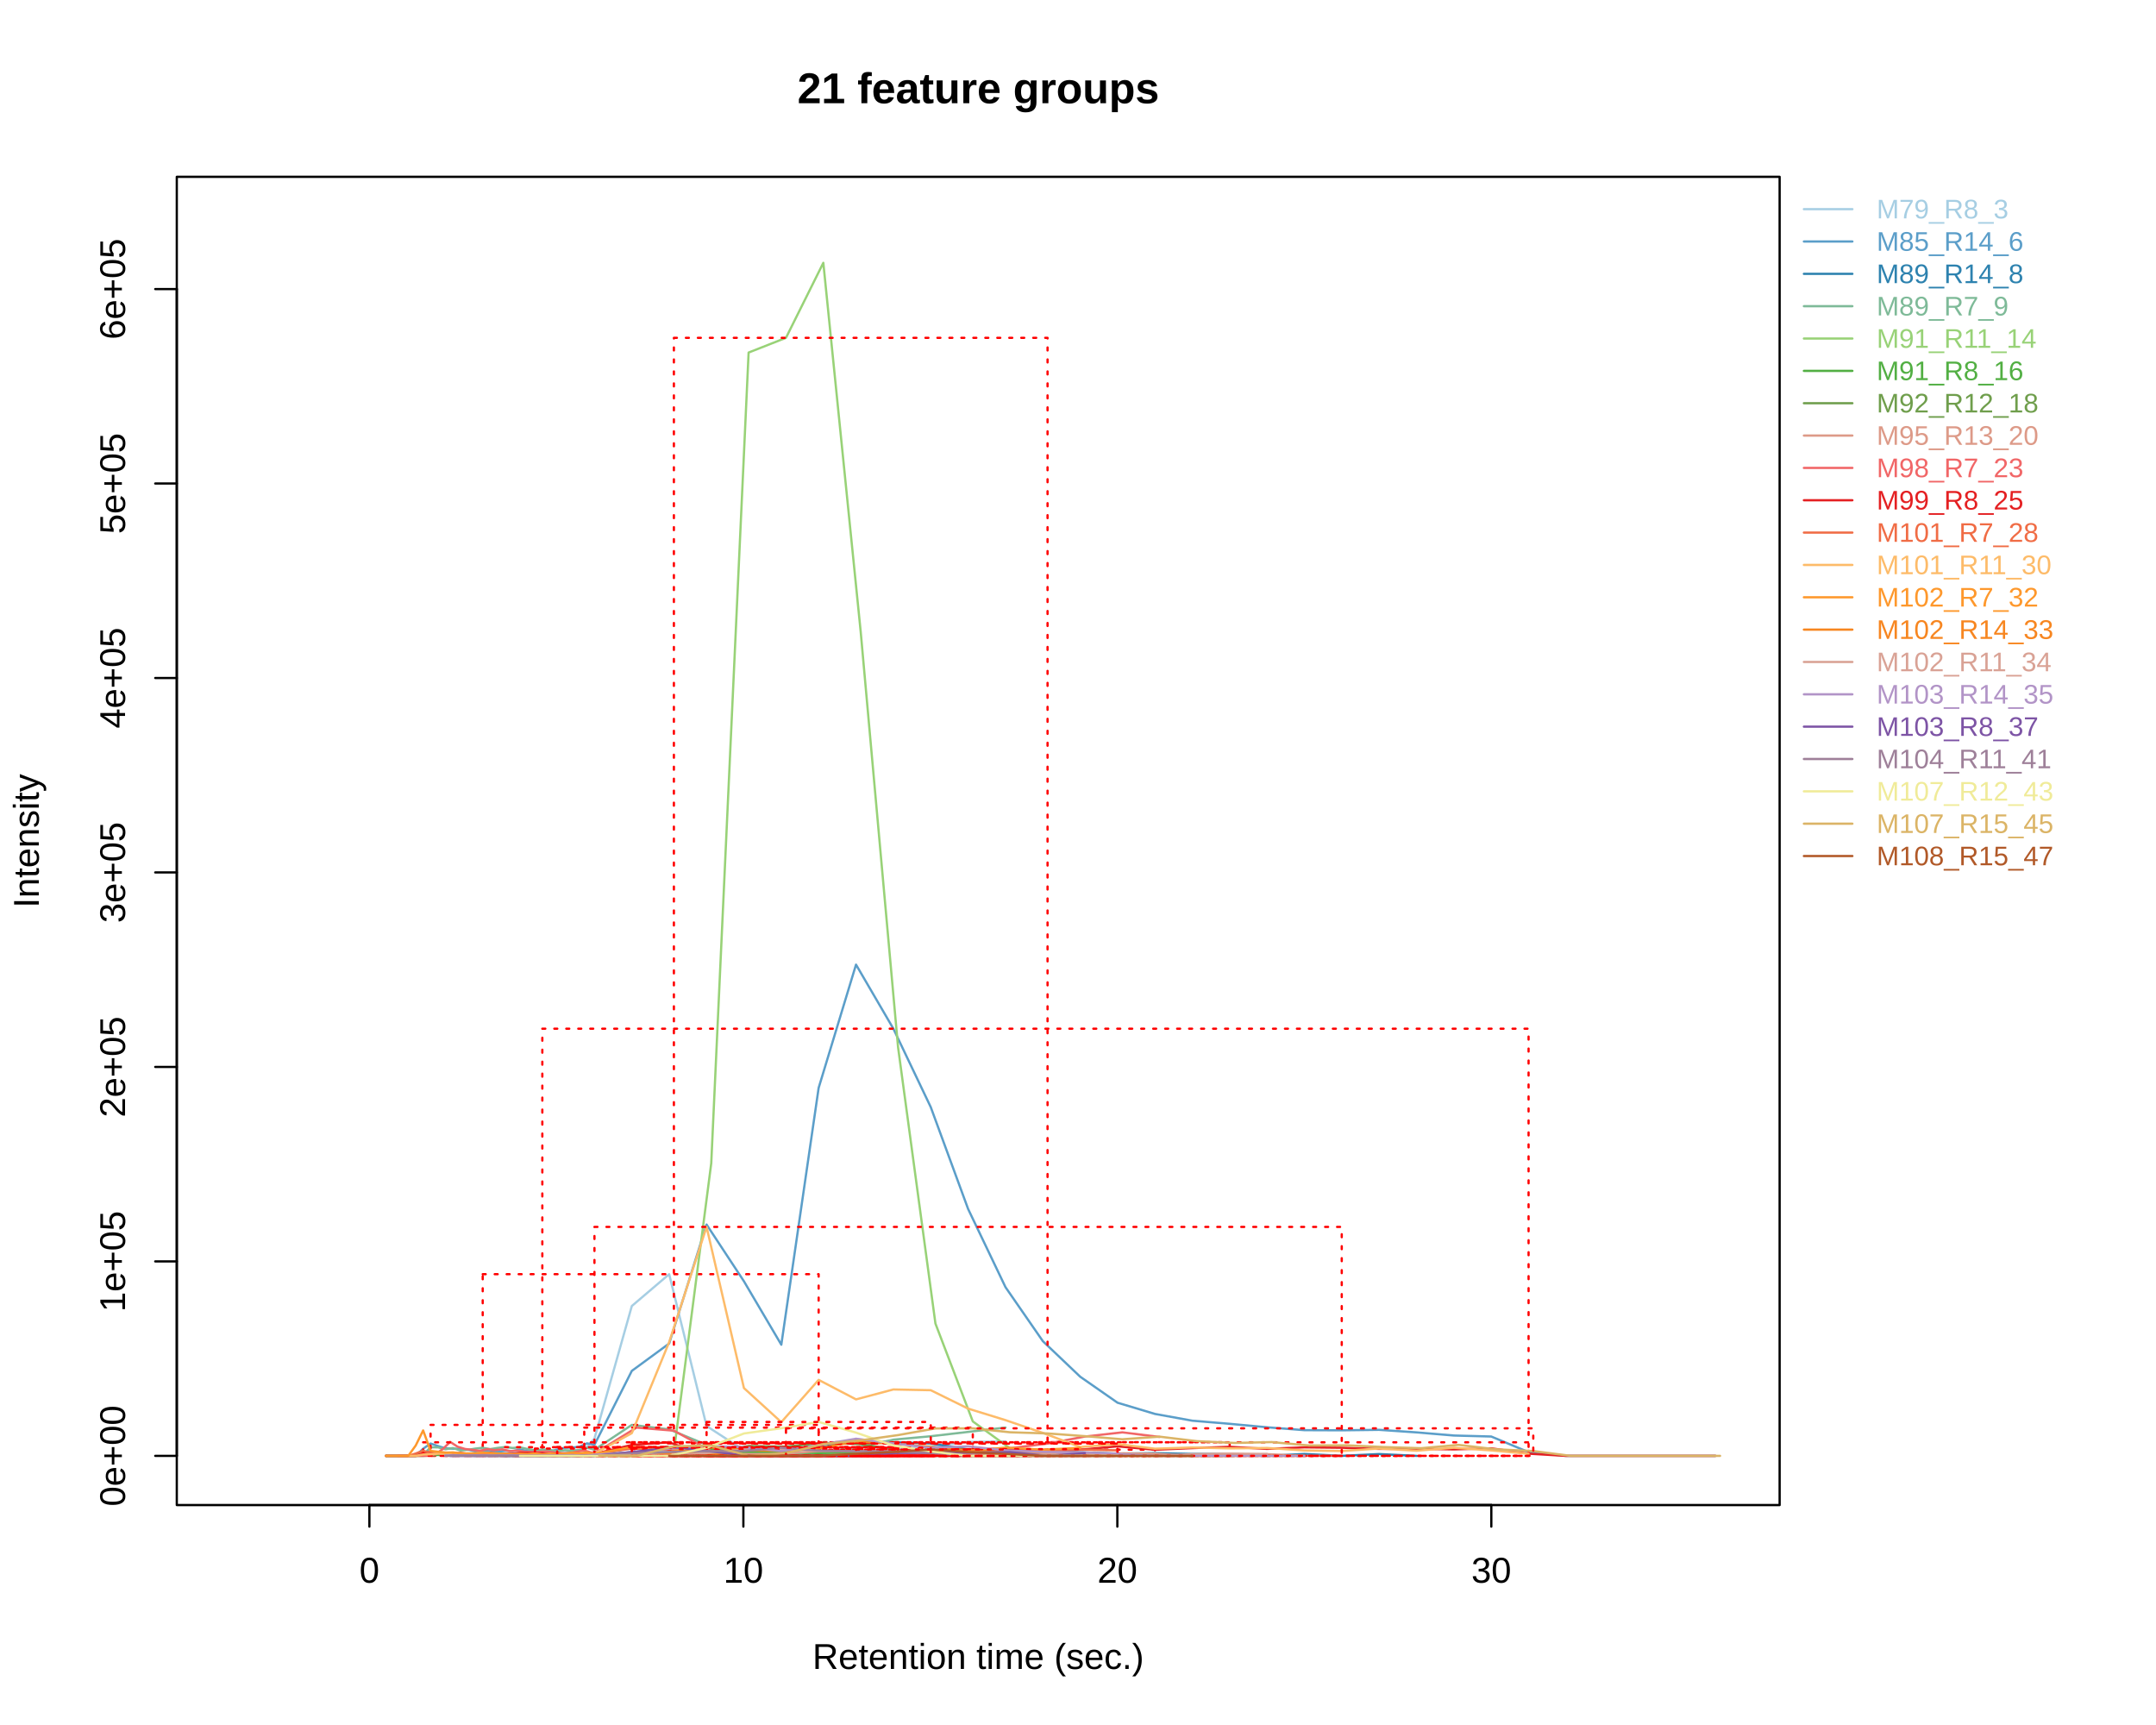
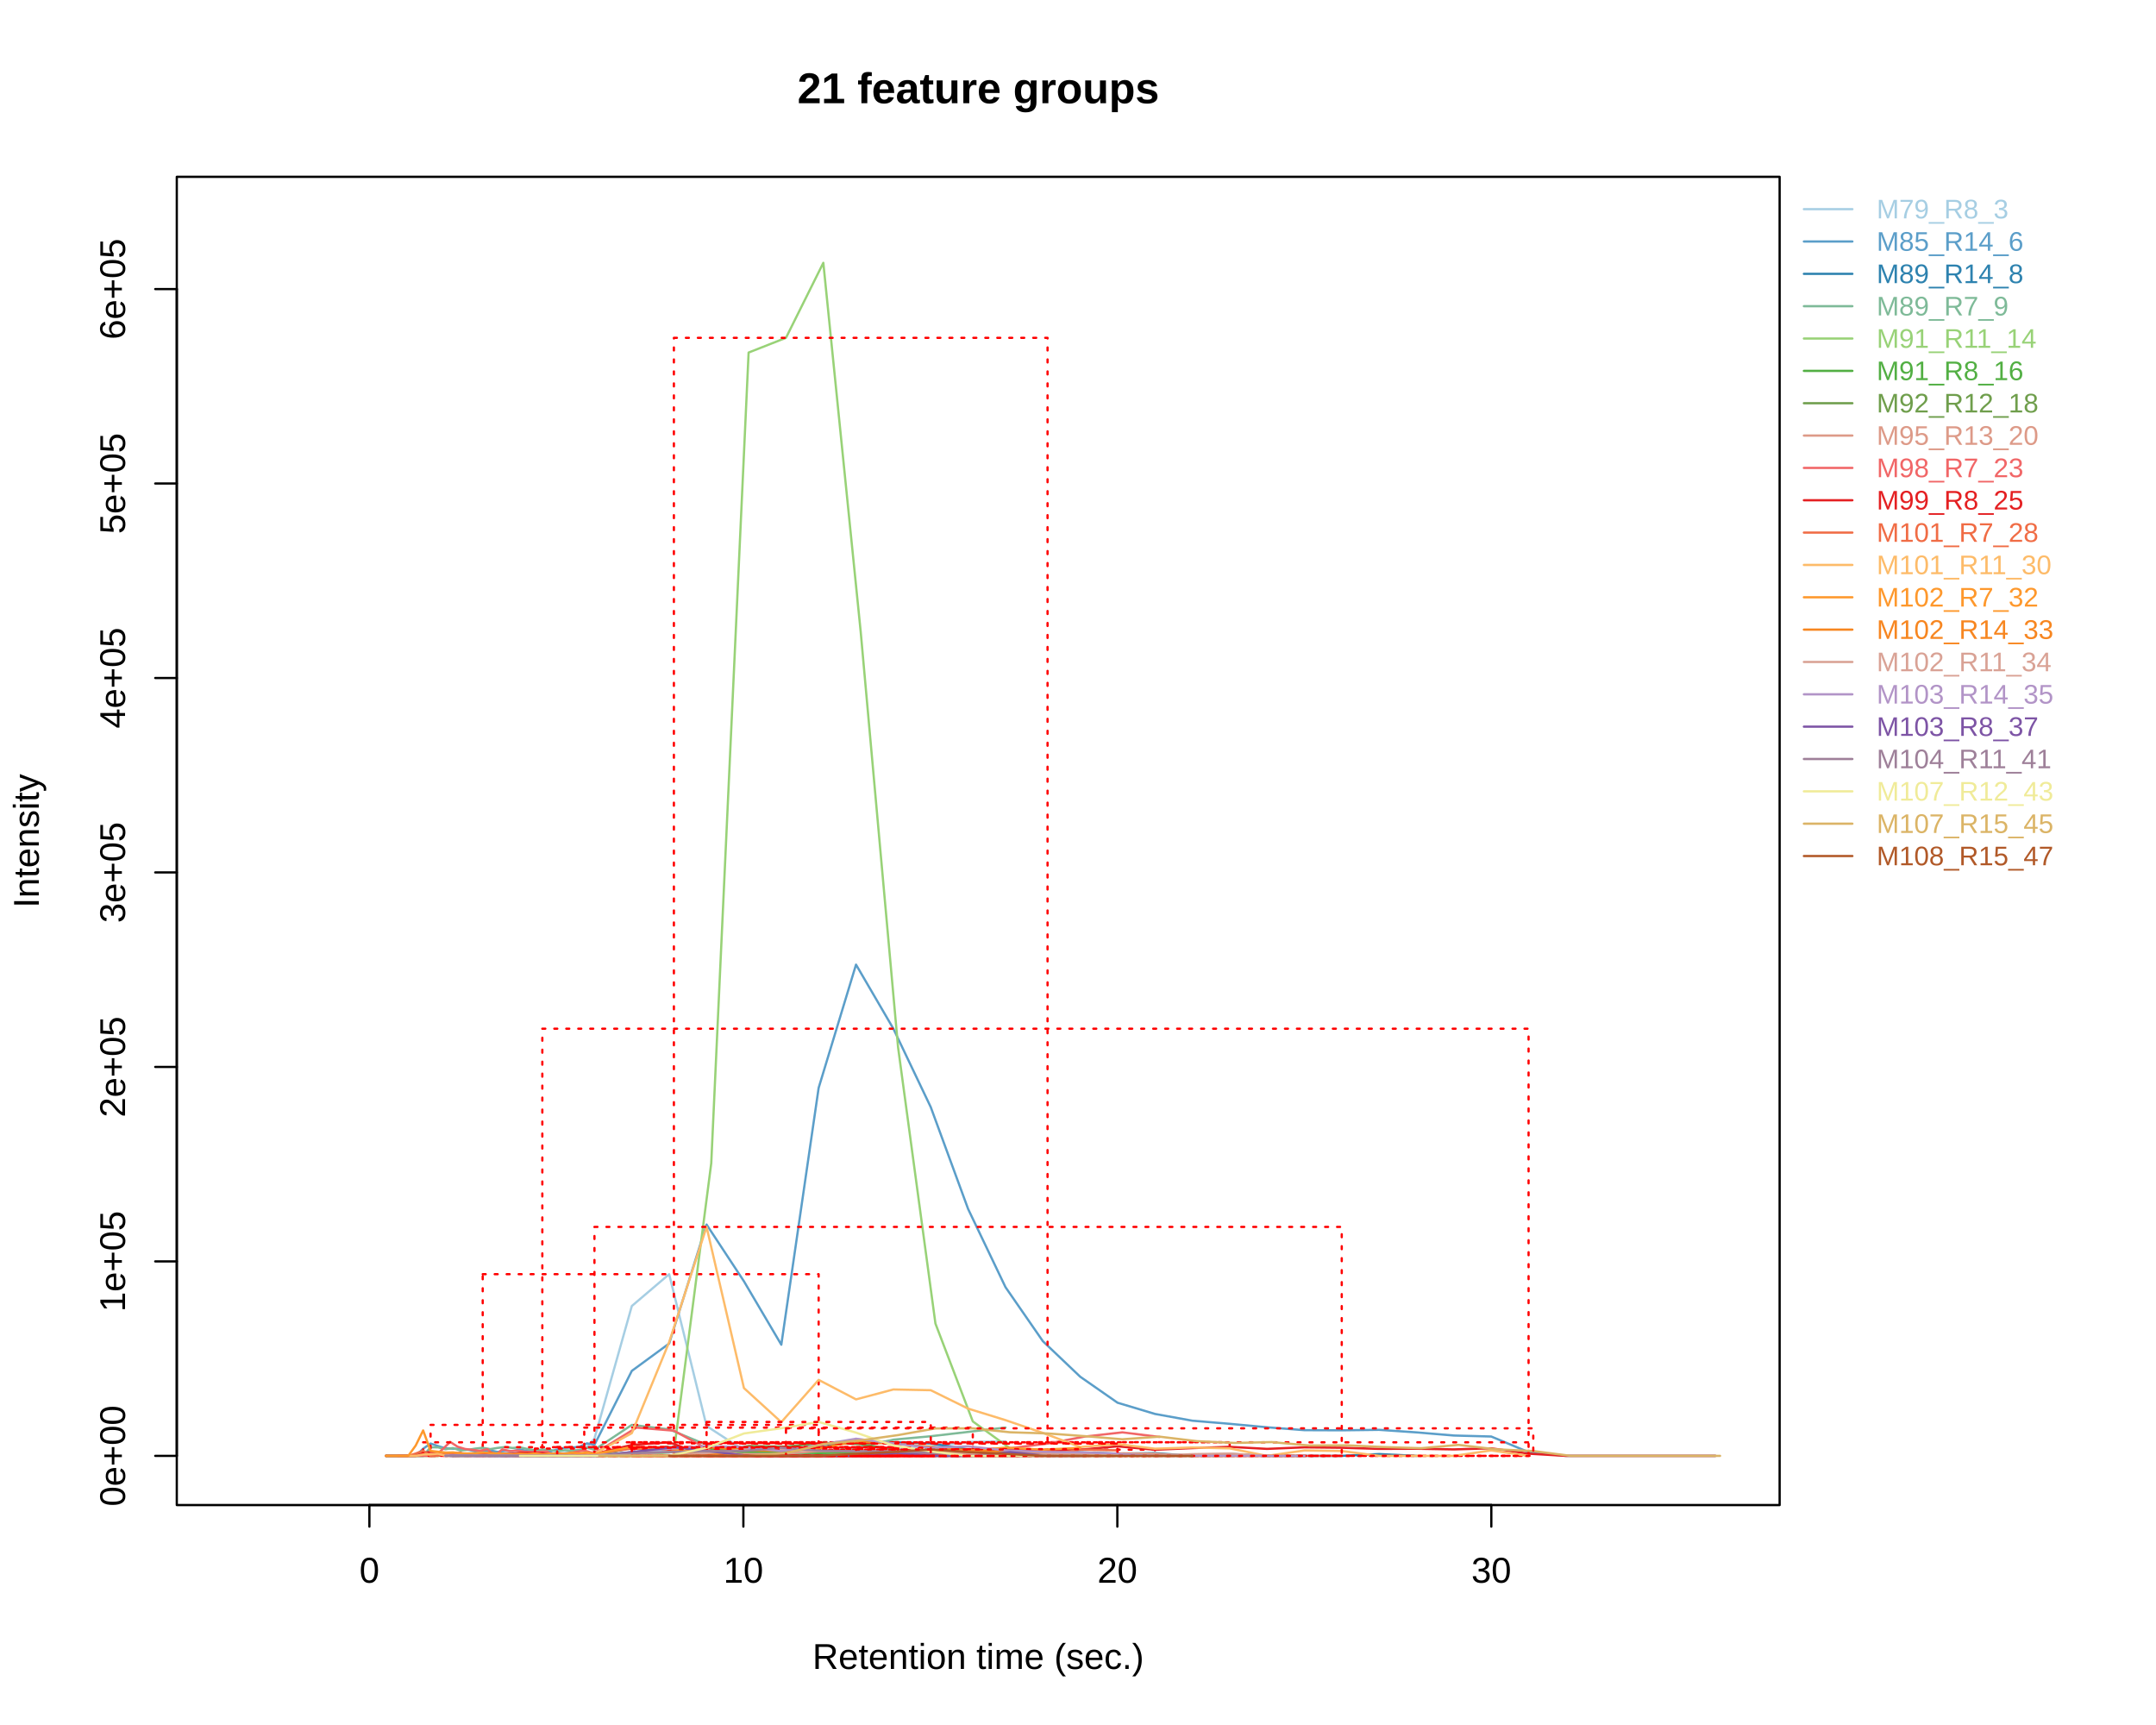
<svg xmlns="http://www.w3.org/2000/svg" viewBox="0 0 720.00 576.00">
  <defs>
    <style type="text/css">
    line, polyline, polygon, path, rect, circle {
      fill: none;
      stroke: #000000;
      stroke-linecap: round;
      stroke-linejoin: round;
      stroke-miterlimit: 10.00;
    }
  </style>
  </defs>
  <rect width="100%" height="100%" style="stroke: none; fill: #FFFFFF;" />
  <line x1="123.36" y1="502.56" x2="498.03" y2="502.56" style="stroke-width: 0.75;" />
  <line x1="123.36" y1="502.56" x2="123.36" y2="509.76" style="stroke-width: 0.75;" />
  <line x1="248.25" y1="502.56" x2="248.25" y2="509.76" style="stroke-width: 0.75;" />
  <line x1="373.14" y1="502.56" x2="373.14" y2="509.76" style="stroke-width: 0.75;" />
  <line x1="498.03" y1="502.56" x2="498.03" y2="509.76" style="stroke-width: 0.75;" />
  <text x="120.03" y="528.48" style="font-size: 12.00px; font-family: Liberation Sans;" textLength="6.67px" lengthAdjust="spacingAndGlyphs">0</text>
  <text x="241.58" y="528.48" style="font-size: 12.00px; font-family: Liberation Sans;" textLength="13.34px" lengthAdjust="spacingAndGlyphs">10</text>
  <text x="366.47" y="528.48" style="font-size: 12.00px; font-family: Liberation Sans;" textLength="13.34px" lengthAdjust="spacingAndGlyphs">20</text>
  <text x="491.36" y="528.48" style="font-size: 12.00px; font-family: Liberation Sans;" textLength="13.34px" lengthAdjust="spacingAndGlyphs">30</text>
  <line x1="59.04" y1="486.13" x2="59.04" y2="96.52" style="stroke-width: 0.75;" />
  <line x1="59.04" y1="486.13" x2="51.84" y2="486.13" style="stroke-width: 0.75;" />
  <line x1="59.04" y1="421.20" x2="51.84" y2="421.20" style="stroke-width: 0.75;" />
  <line x1="59.04" y1="356.26" x2="51.84" y2="356.26" style="stroke-width: 0.75;" />
  <line x1="59.04" y1="291.32" x2="51.84" y2="291.32" style="stroke-width: 0.75;" />
  <line x1="59.04" y1="226.39" x2="51.84" y2="226.39" style="stroke-width: 0.75;" />
  <line x1="59.04" y1="161.45" x2="51.84" y2="161.45" style="stroke-width: 0.75;" />
  <line x1="59.04" y1="96.52" x2="51.84" y2="96.52" style="stroke-width: 0.75;" />
  <text transform="translate(41.76,502.98) rotate(-90)" style="font-size: 12.00px; font-family: Liberation Sans;" textLength="33.70px" lengthAdjust="spacingAndGlyphs">0e+00</text>
  <text transform="translate(41.76,438.05) rotate(-90)" style="font-size: 12.00px; font-family: Liberation Sans;" textLength="33.70px" lengthAdjust="spacingAndGlyphs">1e+05</text>
  <text transform="translate(41.76,373.11) rotate(-90)" style="font-size: 12.00px; font-family: Liberation Sans;" textLength="33.70px" lengthAdjust="spacingAndGlyphs">2e+05</text>
  <text transform="translate(41.76,308.18) rotate(-90)" style="font-size: 12.00px; font-family: Liberation Sans;" textLength="33.70px" lengthAdjust="spacingAndGlyphs">3e+05</text>
  <text transform="translate(41.76,243.24) rotate(-90)" style="font-size: 12.00px; font-family: Liberation Sans;" textLength="33.70px" lengthAdjust="spacingAndGlyphs">4e+05</text>
  <text transform="translate(41.76,178.30) rotate(-90)" style="font-size: 12.00px; font-family: Liberation Sans;" textLength="33.70px" lengthAdjust="spacingAndGlyphs">5e+05</text>
  <text transform="translate(41.76,113.37) rotate(-90)" style="font-size: 12.00px; font-family: Liberation Sans;" textLength="33.70px" lengthAdjust="spacingAndGlyphs">6e+05</text>
  <polyline points="59.04,502.56 594.31,502.56 594.31,59.04 59.04,59.04 59.04,502.56 " style="stroke-width: 0.75;" />
  <defs>
    <clipPath id="cpMC4wMHw2MjQuNTV8NTc2LjAwfDAuMDA=">
      <rect x="0.00" y="0.00" width="624.55" height="576.00" />
    </clipPath>
  </defs>
  <g clip-path="url(#cpMC4wMHw2MjQuNTV8NTc2LjAwfDAuMDA=)">
    <text x="266.29" y="34.47" style="font-size: 14.40px; font-weight: bold; font-family: Liberation Sans;" textLength="120.77px" lengthAdjust="spacingAndGlyphs">21 feature groups</text>
  </g>
  <g clip-path="url(#cpMC4wMHw2MjQuNTV8NTc2LjAwfDAuMDA=)">
    <text x="271.33" y="557.28" style="font-size: 12.00px; font-family: Liberation Sans;" textLength="110.69px" lengthAdjust="spacingAndGlyphs">Retention time (sec.)</text>
  </g>
  <g clip-path="url(#cpMC4wMHw2MjQuNTV8NTc2LjAwfDAuMDA=)">
    <text transform="translate(12.96,303.14) rotate(-90)" style="font-size: 12.00px; font-family: Liberation Sans;" textLength="44.67px" lengthAdjust="spacingAndGlyphs">Intensity</text>
  </g>
  <defs>
    <clipPath id="cpNTkuMDR8NTk0LjMxfDUwMi41Nnw1OS4wNA==">
      <rect x="59.04" y="59.04" width="535.27" height="443.52" />
    </clipPath>
  </defs>
-   <polyline points="128.87,486.13 138.82,486.13 141.31,485.89 143.79,485.82 146.28,485.81 148.76,485.77 151.26,485.97 153.75,485.63 156.23,485.90 158.72,485.50 161.20,484.72 163.70,485.00 166.19,485.06 168.67,485.16 171.16,485.31 173.64,484.99 176.14,485.14 178.63,485.31 181.11,485.12 183.60,485.50 186.08,485.54 188.57,485.19 191.05,484.47 193.55,484.15 196.04,483.09 198.52,480.35 211.00,436.09 223.47,425.47 235.96,476.17 248.44,484.28 260.92,486.13 273.39,485.42 285.87,484.20 298.34,483.91 310.83,482.96 323.31,481.49 335.79,481.31 " style="stroke-width: 0.75; stroke: #A6CEE3;" clip-path="url(#cpNTkuMDR8NTk0LjMxfDUwMi41Nnw1OS4wNA==)" />
+   <polyline points="128.87,486.13 141.31,486.13 143.79,485.82 146.28,485.81 148.76,485.77 151.26,486.13 153.75,485.63 156.23,485.90 158.72,485.50 161.20,484.72 163.70,485.00 166.19,485.06 168.67,485.16 171.16,485.31 173.64,484.99 176.14,485.14 178.63,485.31 181.11,485.12 183.60,485.50 186.08,485.54 188.57,485.19 191.05,484.47 193.55,484.15 196.04,483.09 198.52,480.35 211.00,436.09 223.47,425.47 235.96,476.17 248.44,484.28 260.92,486.13 273.39,485.42 285.87,484.20 298.34,483.91 310.83,482.96 323.31,481.49 335.79,481.31 " style="stroke-width: 0.75; stroke: #A6CEE3;" clip-path="url(#cpNTkuMDR8NTk0LjMxfDUwMi41Nnw1OS4wNA==)" />
  <rect x="161.20" y="425.47" width="112.19" height="60.66" style="stroke-width: 0.75; stroke: #FF0000; stroke-dasharray: 1.00,3.00;" clip-path="url(#cpNTkuMDR8NTk0LjMxfDUwMi41Nnw1OS4wNA==)" />
  <polyline points="128.87,486.13 138.82,486.13 141.31,483.75 143.79,482.01 146.28,482.86 148.76,483.60 151.26,483.75 153.75,483.77 156.23,484.06 158.72,484.65 161.20,484.32 163.70,484.29 166.19,484.83 168.67,484.36 171.16,484.55 173.64,483.99 176.14,484.51 178.63,484.59 181.11,484.69 183.60,484.74 186.08,483.99 188.57,483.41 191.05,483.36 193.55,483.08 196.04,481.95 198.52,482.44 211.00,457.75 223.47,448.62 235.96,408.89 248.44,427.84 260.92,449.02 273.39,363.26 285.87,322.10 298.34,343.49 310.83,369.69 323.31,403.71 335.79,429.81 348.26,447.83 360.74,459.71 373.21,468.39 385.69,472.13 398.17,474.39 410.64,475.43 423.12,476.59 435.61,477.55 448.09,477.60 460.56,477.44 473.04,478.29 485.51,479.34 497.99,479.67 510.47,484.88 522.94,486.13 572.85,486.13 " style="stroke-width: 0.75; stroke: #5B9EC9;" clip-path="url(#cpNTkuMDR8NTk0LjMxfDUwMi41Nnw1OS4wNA==)" />
  <rect x="181.11" y="343.49" width="329.36" height="142.65" style="stroke-width: 0.75; stroke: #FF0000; stroke-dasharray: 1.00,3.00;" clip-path="url(#cpNTkuMDR8NTk0LjMxfDUwMi41Nnw1OS4wNA==)" />
-   <polyline points="148.76,485.57 151.26,485.98 153.75,485.83 156.23,485.88 158.72,486.13 161.20,485.98 163.70,485.86 166.19,485.91 168.67,486.13 173.64,486.13 176.14,485.84 178.63,486.13 181.11,486.13 183.60,485.93 186.08,485.99 188.57,485.77 191.05,485.93 193.55,485.95 196.04,485.95 198.52,485.99 211.00,484.92 223.47,484.96 235.96,483.76 248.44,484.04 260.92,484.94 273.39,483.36 285.87,481.02 298.34,481.56 310.83,481.99 323.31,483.96 335.79,483.94 348.26,484.17 360.74,484.94 373.21,485.38 385.69,485.21 398.17,485.49 410.64,485.47 423.12,486.13 435.61,485.50 448.09,486.13 460.56,485.53 473.04,486.13 " style="stroke-width: 0.75; stroke: #2D82AF;" clip-path="url(#cpNTkuMDR8NTk0LjMxfDUwMi41Nnw1OS4wNA==)" />
+   <polyline points="148.76,485.57 151.26,486.13 153.75,485.83 156.23,485.88 158.72,486.13 161.20,485.98 163.70,485.86 166.19,486.13 173.64,486.13 176.14,485.84 178.63,486.13 193.55,486.13 196.04,485.95 198.52,486.13 211.00,484.92 223.47,484.96 235.96,483.76 248.44,484.04 260.92,484.94 273.39,483.36 285.87,481.02 298.34,481.56 310.83,481.99 323.31,483.96 335.79,483.94 348.26,484.17 360.74,484.94 373.21,485.38 385.69,485.21 398.17,486.13 410.64,485.47 423.12,486.13 448.09,486.13 460.56,485.53 473.04,486.13 " style="stroke-width: 0.75; stroke: #2D82AF;" clip-path="url(#cpNTkuMDR8NTk0LjMxfDUwMi41Nnw1OS4wNA==)" />
  <rect x="211.00" y="481.56" width="199.65" height="4.58" style="stroke-width: 0.75; stroke: #FF0000; stroke-dasharray: 1.00,3.00;" clip-path="url(#cpNTkuMDR8NTk0LjMxfDUwMi41Nnw1OS4wNA==)" />
-   <polyline points="128.87,486.13 138.82,486.13 141.31,485.81 143.79,483.27 146.28,483.29 148.76,483.92 151.26,483.52 153.75,484.33 156.23,484.12 158.72,483.71 161.20,483.42 163.70,483.88 166.19,483.48 168.67,483.19 171.16,483.50 173.64,483.30 176.14,483.83 178.63,484.26 181.11,484.01 183.60,484.10 186.08,484.65 188.57,484.25 191.05,484.37 193.55,484.20 196.04,483.43 198.52,484.09 211.00,475.79 223.47,477.29 235.96,482.44 248.44,485.40 260.92,486.13 273.39,484.81 285.87,483.47 298.34,480.72 310.83,479.58 323.31,478.13 335.79,476.68 " style="stroke-width: 0.75; stroke: #7EBA98;" clip-path="url(#cpNTkuMDR8NTk0LjMxfDUwMi41Nnw1OS4wNA==)" />
+   <polyline points="128.87,486.13 141.31,486.13 143.79,483.27 146.28,483.29 148.76,483.92 151.26,483.52 153.75,484.33 156.23,484.12 158.72,483.71 161.20,483.42 163.70,483.88 166.19,483.48 168.67,483.19 171.16,483.50 173.64,483.30 176.14,483.83 178.63,484.26 181.11,484.01 183.60,484.10 186.08,484.65 188.57,484.25 191.05,484.37 193.55,484.20 196.04,483.43 198.52,484.09 211.00,475.79 223.47,477.29 235.96,482.44 248.44,485.40 260.92,486.13 273.39,484.81 285.87,483.47 298.34,480.72 310.83,479.58 323.31,478.13 335.79,476.68 " style="stroke-width: 0.75; stroke: #7EBA98;" clip-path="url(#cpNTkuMDR8NTk0LjMxfDUwMi41Nnw1OS4wNA==)" />
  <rect x="143.79" y="475.79" width="129.60" height="10.35" style="stroke-width: 0.75; stroke: #FF0000; stroke-dasharray: 1.00,3.00;" clip-path="url(#cpNTkuMDR8NTk0LjMxfDUwMi41Nnw1OS4wNA==)" />
  <polyline points="162.78,486.13 212.57,486.13 225.05,484.75 237.52,388.44 250.00,117.72 262.48,112.80 274.95,87.76 287.43,210.93 299.91,349.69 312.39,441.95 324.87,474.63 337.35,483.68 349.82,484.90 362.30,486.13 412.22,486.13 " style="stroke-width: 0.75; stroke: #98D277;" clip-path="url(#cpNTkuMDR8NTk0LjMxfDUwMi41Nnw1OS4wNA==)" />
  <rect x="225.05" y="112.80" width="124.78" height="373.33" style="stroke-width: 0.75; stroke: #FF0000; stroke-dasharray: 1.00,3.00;" clip-path="url(#cpNTkuMDR8NTk0LjMxfDUwMi41Nnw1OS4wNA==)" />
-   <polyline points="128.87,486.13 141.31,486.13 143.79,485.99 146.28,485.81 148.76,485.94 151.26,485.85 153.75,486.02 156.23,485.77 158.72,485.74 161.20,485.98 163.70,485.89 166.19,485.54 168.67,485.41 171.16,485.70 173.64,485.67 176.14,485.54 178.63,485.80 181.11,485.09 183.60,485.66 186.08,485.63 188.57,485.80 191.05,485.19 193.55,485.56 196.04,485.47 198.52,485.85 211.00,483.42 223.47,483.23 235.96,483.54 248.44,484.97 260.92,484.88 273.39,485.20 285.87,485.02 298.34,484.52 310.83,484.32 323.31,483.95 335.79,484.30 " style="stroke-width: 0.75; stroke: #52AF43;" clip-path="url(#cpNTkuMDR8NTk0LjMxfDUwMi41Nnw1OS4wNA==)" />
+   <polyline points="128.87,486.13 146.28,486.13 148.76,485.94 151.26,486.13 156.23,486.13 158.72,485.74 161.20,485.98 163.70,486.13 166.19,485.54 168.67,485.41 171.16,485.70 173.64,485.67 176.14,485.54 178.63,485.80 181.11,485.09 183.60,485.66 186.08,485.63 188.57,485.80 191.05,485.19 193.55,485.56 196.04,485.47 198.52,486.13 211.00,483.42 223.47,483.23 235.96,483.54 248.44,484.97 260.92,484.88 273.39,485.20 285.87,485.02 298.34,484.52 310.83,484.32 323.31,483.95 335.79,484.30 " style="stroke-width: 0.75; stroke: #52AF43;" clip-path="url(#cpNTkuMDR8NTk0LjMxfDUwMi41Nnw1OS4wNA==)" />
  <rect x="168.67" y="483.23" width="104.72" height="2.91" style="stroke-width: 0.75; stroke: #FF0000; stroke-dasharray: 1.00,3.00;" clip-path="url(#cpNTkuMDR8NTk0LjMxfDUwMi41Nnw1OS4wNA==)" />
  <polyline points="175.22,486.13 225.05,486.13 237.52,484.96 250.00,482.85 262.48,483.05 274.95,481.81 287.43,482.22 299.91,484.24 312.39,486.13 362.30,486.13 " style="stroke-width: 0.75; stroke: #6F9E4C;" clip-path="url(#cpNTkuMDR8NTk0LjMxfDUwMi41Nnw1OS4wNA==)" />
  <rect x="237.52" y="481.81" width="62.38" height="4.32" style="stroke-width: 0.75; stroke: #FF0000; stroke-dasharray: 1.00,3.00;" clip-path="url(#cpNTkuMDR8NTk0LjMxfDUwMi41Nnw1OS4wNA==)" />
-   <polyline points="198.52,486.13 223.47,486.13 235.96,485.54 248.44,485.53 260.92,485.48 273.39,484.53 285.87,484.06 298.34,484.41 310.83,484.86 323.31,484.33 335.79,484.81 348.26,485.09 360.74,486.13 373.21,485.27 385.69,485.42 398.17,486.13 410.64,486.13 423.12,485.55 435.61,486.13 448.09,486.13 " style="stroke-width: 0.75; stroke: #DD9A88;" clip-path="url(#cpNTkuMDR8NTk0LjMxfDUwMi41Nnw1OS4wNA==)" />
+   <polyline points="198.52,486.13 223.47,486.13 235.96,485.54 248.44,485.53 260.92,485.48 273.39,484.53 285.87,484.06 298.34,484.41 310.83,484.86 323.31,484.33 335.79,484.81 348.26,485.09 360.74,486.13 373.21,485.27 385.69,485.42 398.17,486.13 448.09,486.13 " style="stroke-width: 0.75; stroke: #DD9A88;" clip-path="url(#cpNTkuMDR8NTk0LjMxfDUwMi41Nnw1OS4wNA==)" />
  <rect x="260.92" y="484.06" width="124.78" height="2.08" style="stroke-width: 0.75; stroke: #FF0000; stroke-dasharray: 1.00,3.00;" clip-path="url(#cpNTkuMDR8NTk0LjMxfDUwMi41Nnw1OS4wNA==)" />
-   <polyline points="132.92,486.13 142.87,486.13 145.36,485.61 147.85,483.87 150.34,481.47 152.82,483.08 155.31,483.83 157.79,484.13 160.29,484.43 162.78,483.90 165.26,484.23 167.75,483.94 170.23,484.57 172.72,484.36 175.22,484.74 177.70,484.83 180.19,484.80 182.67,484.66 185.16,485.01 187.66,485.24 190.14,485.23 192.63,484.74 195.11,484.33 197.61,485.07 200.09,484.36 212.57,476.70 225.05,477.72 237.52,484.55 250.00,486.13 299.91,486.13 312.39,484.77 324.87,484.16 337.35,483.57 349.82,482.04 362.30,479.68 374.79,478.28 387.26,479.82 " style="stroke-width: 0.75; stroke: #F16667;" clip-path="url(#cpNTkuMDR8NTk0LjMxfDUwMi41Nnw1OS4wNA==)" />
+   <polyline points="132.92,486.13 145.36,486.13 147.85,483.87 150.34,481.47 152.82,483.08 155.31,483.83 157.79,484.13 160.29,484.43 162.78,483.90 165.26,486.13 167.75,483.94 170.23,484.57 172.72,484.36 175.22,484.74 177.70,484.83 180.19,484.80 182.67,484.66 185.16,486.13 187.66,486.13 190.14,485.23 192.63,484.74 195.11,484.33 197.61,485.07 200.09,484.36 212.57,476.70 225.05,477.72 237.52,484.55 250.00,486.13 299.91,486.13 312.39,484.77 324.87,484.16 337.35,483.57 349.82,482.04 362.30,479.68 374.79,478.28 387.26,479.82 " style="stroke-width: 0.75; stroke: #F16667;" clip-path="url(#cpNTkuMDR8NTk0LjMxfDUwMi41Nnw1OS4wNA==)" />
  <rect x="195.11" y="476.70" width="129.76" height="9.43" style="stroke-width: 0.75; stroke: #FF0000; stroke-dasharray: 1.00,3.00;" clip-path="url(#cpNTkuMDR8NTk0LjMxfDUwMi41Nnw1OS4wNA==)" />
  <polyline points="128.87,486.13 138.82,486.13 141.31,485.13 143.79,484.83 146.28,484.99 148.76,485.06 151.26,485.13 153.75,485.31 156.23,485.41 158.72,485.65 161.20,485.42 163.70,485.08 166.19,485.51 168.67,485.52 171.16,485.43 173.64,485.12 176.14,485.14 178.63,485.23 181.11,485.24 183.60,485.57 186.08,485.36 188.57,485.42 191.05,485.20 193.55,485.40 196.04,485.39 198.52,485.47 211.00,482.48 223.47,481.61 235.96,486.13 310.83,486.13 323.31,485.06 335.79,483.82 348.26,484.52 360.74,484.07 373.21,482.95 385.69,484.09 398.17,483.54 410.64,483.12 423.12,483.80 435.61,483.28 448.09,483.42 460.56,483.80 473.04,483.75 485.51,483.97 497.99,483.61 510.47,485.40 522.94,486.13 572.85,486.13 " style="stroke-width: 0.75; stroke: #E42022;" clip-path="url(#cpNTkuMDR8NTk0LjMxfDUwMi41Nnw1OS4wNA==)" />
  <rect x="141.31" y="481.61" width="369.16" height="4.52" style="stroke-width: 0.75; stroke: #FF0000; stroke-dasharray: 1.00,3.00;" clip-path="url(#cpNTkuMDR8NTk0LjMxfDUwMi41Nnw1OS4wNA==)" />
-   <polyline points="128.87,486.13 136.34,486.13 138.82,485.36 141.31,484.38 143.79,485.33 146.28,485.29 148.76,485.28 151.26,485.79 153.75,485.06 156.23,485.45 158.72,485.61 161.20,485.26 163.70,485.28 166.19,485.52 168.67,485.59 171.16,485.56 173.64,485.73 176.14,485.73 178.63,485.33 181.11,485.64 183.60,485.54 186.08,485.73 188.57,485.51 191.05,485.36 193.55,485.67 196.04,485.52 198.52,485.46 211.00,483.70 223.47,484.15 235.96,485.52 248.44,486.13 273.39,486.13 285.87,485.56 298.34,485.39 310.83,484.97 323.31,484.86 335.79,484.61 348.26,484.60 360.74,484.04 373.21,484.28 " style="stroke-width: 0.75; stroke: #F06C45;" clip-path="url(#cpNTkuMDR8NTk0LjMxfDUwMi41Nnw1OS4wNA==)" />
+   <polyline points="128.87,486.13 136.34,486.13 138.82,485.36 141.31,484.38 143.79,486.13 146.28,486.13 148.76,485.28 151.26,485.79 153.75,485.06 156.23,486.13 163.70,486.13 166.19,485.52 168.67,486.13 176.14,486.13 178.63,485.33 181.11,485.64 183.60,486.13 186.08,485.73 188.57,485.51 191.05,485.36 193.55,485.67 196.04,485.52 198.52,485.46 211.00,483.70 223.47,484.15 235.96,486.13 273.39,486.13 285.87,485.56 298.34,485.39 310.83,484.97 323.31,484.86 335.79,484.61 348.26,486.13 360.74,484.04 373.21,484.28 " style="stroke-width: 0.75; stroke: #F06C45;" clip-path="url(#cpNTkuMDR8NTk0LjMxfDUwMi41Nnw1OS4wNA==)" />
  <rect x="178.63" y="483.70" width="132.21" height="2.43" style="stroke-width: 0.75; stroke: #FF0000; stroke-dasharray: 1.00,3.00;" clip-path="url(#cpNTkuMDR8NTk0LjMxfDUwMi41Nnw1OS4wNA==)" />
-   <polyline points="136.34,486.13 138.82,486.13 141.31,485.68 143.79,485.61 146.28,485.39 148.76,485.42 151.26,485.81 153.75,485.60 156.23,485.29 158.72,485.90 161.20,485.86 163.70,485.98 166.19,485.91 168.67,485.67 171.16,485.69 173.64,485.96 176.14,485.78 178.63,485.82 181.11,485.76 183.60,485.86 186.08,485.72 188.57,485.75 191.05,486.00 193.55,485.71 196.04,485.81 198.52,485.41 211.00,478.55 223.47,448.14 235.96,409.68 248.44,463.50 260.92,474.87 273.39,460.76 285.87,467.27 298.34,463.96 310.83,464.21 323.31,470.36 335.79,474.20 348.26,478.47 360.74,483.19 373.21,482.18 385.69,483.74 398.17,483.33 410.64,483.63 423.12,483.49 435.61,484.33 448.09,484.51 460.56,483.68 473.04,484.41 485.51,483.42 497.99,484.32 510.47,485.43 " style="stroke-width: 0.75; stroke: #FDBB69;" clip-path="url(#cpNTkuMDR8NTk0LjMxfDUwMi41Nnw1OS4wNA==)" />
+   <polyline points="136.34,486.13 138.82,486.13 141.31,485.68 143.79,485.61 146.28,485.39 148.76,486.13 156.23,486.13 158.72,485.90 161.20,485.86 163.70,486.13 166.19,485.91 168.67,485.67 171.16,486.13 173.64,486.13 176.14,485.78 178.63,486.13 181.11,485.76 183.60,485.86 186.08,485.72 188.57,486.13 191.05,486.00 193.55,486.13 196.04,485.81 198.52,485.41 211.00,478.55 223.47,448.14 235.96,409.68 248.44,463.50 260.92,474.87 273.39,460.76 285.87,467.27 298.34,463.96 310.83,464.21 323.31,470.36 335.79,474.20 348.26,478.47 360.74,483.19 373.21,482.18 385.69,483.74 398.17,483.33 410.64,483.63 423.12,486.13 435.61,484.33 448.09,484.51 460.56,486.13 485.51,486.13 497.99,484.32 510.47,486.13 " style="stroke-width: 0.75; stroke: #FDBB69;" clip-path="url(#cpNTkuMDR8NTk0LjMxfDUwMi41Nnw1OS4wNA==)" />
  <rect x="198.52" y="409.68" width="249.56" height="76.46" style="stroke-width: 0.75; stroke: #FF0000; stroke-dasharray: 1.00,3.00;" clip-path="url(#cpNTkuMDR8NTk0LjMxfDUwMi41Nnw1OS4wNA==)" />
  <polyline points="128.87,486.13 136.34,486.13 138.82,482.69 141.31,477.64 143.79,484.47 146.28,484.76 148.76,485.05 151.26,484.97 153.75,485.29 156.23,485.33 158.72,485.24 161.20,485.04 163.70,485.19 166.19,485.33 168.67,485.45 171.16,485.60 173.64,485.45 176.14,485.54 178.63,485.35 181.11,485.68 183.60,485.40 186.08,485.48 188.57,485.39 191.05,485.07 193.55,485.32 196.04,484.97 198.52,485.53 211.00,483.15 223.47,483.64 235.96,485.40 248.44,486.13 285.87,486.13 298.34,485.20 310.83,484.70 323.31,484.46 335.79,483.39 348.26,484.06 360.74,483.46 " style="stroke-width: 0.75; stroke: #FE982C;" clip-path="url(#cpNTkuMDR8NTk0LjMxfDUwMi41Nnw1OS4wNA==)" />
  <rect x="186.08" y="483.15" width="112.26" height="2.98" style="stroke-width: 0.75; stroke: #FF0000; stroke-dasharray: 1.00,3.00;" clip-path="url(#cpNTkuMDR8NTk0LjMxfDUwMi41Nnw1OS4wNA==)" />
-   <polyline points="173.64,486.13 196.04,486.13 198.52,485.98 211.00,486.13 223.47,485.25 235.96,483.18 248.44,484.17 260.92,484.46 273.39,483.65 285.87,481.32 298.34,482.04 310.83,483.11 323.31,484.30 335.79,484.75 348.26,485.29 360.74,485.41 373.21,485.37 385.69,486.13 435.61,486.13 " style="stroke-width: 0.75; stroke: #F78620;" clip-path="url(#cpNTkuMDR8NTk0LjMxfDUwMi41Nnw1OS4wNA==)" />
+   <polyline points="173.64,486.13 196.04,486.13 198.52,485.98 211.00,486.13 223.47,486.13 235.96,483.18 248.44,484.17 260.92,484.46 273.39,483.65 285.87,481.32 298.34,482.04 310.83,483.11 323.31,484.30 335.79,484.75 348.26,485.29 360.74,485.41 373.21,485.37 385.69,486.13 435.61,486.13 " style="stroke-width: 0.75; stroke: #F78620;" clip-path="url(#cpNTkuMDR8NTk0LjMxfDUwMi41Nnw1OS4wNA==)" />
  <rect x="235.96" y="482.04" width="137.25" height="4.09" style="stroke-width: 0.75; stroke: #FF0000; stroke-dasharray: 1.00,3.00;" clip-path="url(#cpNTkuMDR8NTk0LjMxfDUwMi41Nnw1OS4wNA==)" />
-   <polyline points="148.76,485.97 151.26,486.13 153.75,485.96 156.23,486.13 161.20,486.13 163.70,486.00 166.19,486.13 168.67,485.96 171.16,485.97 173.64,486.13 178.63,486.13 181.11,485.99 183.60,485.89 186.08,486.13 188.57,486.13 191.05,485.91 193.55,485.99 196.04,486.13 198.52,485.90 211.00,485.20 223.47,486.13 235.96,485.19 248.44,484.00 260.92,483.89 273.39,484.44 285.87,484.56 298.34,485.17 310.83,484.98 323.31,485.33 335.79,485.38 348.26,485.54 360.74,485.34 373.21,485.52 385.69,486.13 398.17,485.56 410.64,485.36 423.12,485.50 " style="stroke-width: 0.75; stroke: #D9A295;" clip-path="url(#cpNTkuMDR8NTk0LjMxfDUwMi41Nnw1OS4wNA==)" />
+   <polyline points="148.76,486.13 166.19,486.13 168.67,485.96 171.16,486.13 181.11,486.13 183.60,485.89 186.08,486.13 196.04,486.13 198.52,485.90 211.00,485.20 223.47,486.13 235.96,485.19 248.44,484.00 260.92,483.89 273.39,484.44 285.87,484.56 298.34,485.17 310.83,484.98 323.31,485.33 335.79,485.38 348.26,485.54 360.74,485.34 373.21,485.52 385.69,486.13 398.17,485.56 410.64,485.36 423.12,486.13 " style="stroke-width: 0.75; stroke: #D9A295;" clip-path="url(#cpNTkuMDR8NTk0LjMxfDUwMi41Nnw1OS4wNA==)" />
  <rect x="211.00" y="483.89" width="149.74" height="2.24" style="stroke-width: 0.75; stroke: #FF0000; stroke-dasharray: 1.00,3.00;" clip-path="url(#cpNTkuMDR8NTk0LjMxfDUwMi41Nnw1OS4wNA==)" />
-   <polyline points="148.76,485.97 151.26,485.93 153.75,485.99 156.23,485.99 158.72,485.99 161.20,485.96 163.70,486.13 166.19,486.00 168.67,486.13 171.16,485.95 173.64,486.13 183.60,486.13 186.08,485.95 188.57,485.94 191.05,485.90 193.55,485.99 196.04,485.98 198.52,485.75 211.00,484.94 223.47,483.75 235.96,482.85 248.44,483.22 260.92,484.54 273.39,482.54 285.87,480.41 298.34,481.96 310.83,483.43 323.31,482.96 335.79,484.29 348.26,484.80 360.74,484.97 373.21,485.41 385.69,486.13 435.61,486.13 " style="stroke-width: 0.75; stroke: #B294C7;" clip-path="url(#cpNTkuMDR8NTk0LjMxfDUwMi41Nnw1OS4wNA==)" />
+   <polyline points="148.76,486.13 151.26,485.93 153.75,485.99 156.23,485.99 158.72,486.13 161.20,485.96 163.70,486.13 198.52,486.13 211.00,484.94 223.47,483.75 235.96,482.85 248.44,483.22 260.92,484.54 273.39,482.54 285.87,480.41 298.34,481.96 310.83,483.43 323.31,482.96 335.79,484.29 348.26,484.80 360.74,484.97 373.21,485.41 385.69,486.13 435.61,486.13 " style="stroke-width: 0.75; stroke: #B294C7;" clip-path="url(#cpNTkuMDR8NTk0LjMxfDUwMi41Nnw1OS4wNA==)" />
  <rect x="211.00" y="481.96" width="162.22" height="4.17" style="stroke-width: 0.75; stroke: #FF0000; stroke-dasharray: 1.00,3.00;" clip-path="url(#cpNTkuMDR8NTk0LjMxfDUwMi41Nnw1OS4wNA==)" />
-   <polyline points="150.34,486.13 192.63,486.13 195.11,486.02 197.61,486.13 200.09,485.99 212.57,484.69 225.05,483.21 237.52,484.67 250.00,486.13 287.43,486.13 299.91,485.17 312.39,485.08 324.87,485.05 337.35,484.89 349.82,486.13 362.30,485.21 " style="stroke-width: 0.75; stroke: #7D54A5;" clip-path="url(#cpNTkuMDR8NTk0LjMxfDUwMi41Nnw1OS4wNA==)" />
+   <polyline points="150.34,486.13 200.09,486.13 212.57,484.69 225.05,483.21 237.52,484.67 250.00,486.13 287.43,486.13 299.91,485.17 312.39,486.13 324.87,486.13 337.35,484.89 349.82,486.13 362.30,486.13 " style="stroke-width: 0.75; stroke: #7D54A5;" clip-path="url(#cpNTkuMDR8NTk0LjMxfDUwMi41Nnw1OS4wNA==)" />
  <rect x="212.57" y="483.21" width="87.33" height="2.92" style="stroke-width: 0.75; stroke: #FF0000; stroke-dasharray: 1.00,3.00;" clip-path="url(#cpNTkuMDR8NTk0LjMxfDUwMi41Nnw1OS4wNA==)" />
  <polyline points="148.76,486.13 198.52,486.13 211.00,485.28 223.47,484.86 235.96,484.57 248.44,484.49 260.92,483.41 273.39,484.40 285.87,484.56 298.34,484.70 310.83,485.13 323.31,486.13 373.21,486.13 " style="stroke-width: 0.75; stroke: #9E8099;" clip-path="url(#cpNTkuMDR8NTk0LjMxfDUwMi41Nnw1OS4wNA==)" />
  <rect x="211.00" y="483.41" width="99.84" height="2.72" style="stroke-width: 0.75; stroke: #FF0000; stroke-dasharray: 1.00,3.00;" clip-path="url(#cpNTkuMDR8NTk0LjMxfDUwMi41Nnw1OS4wNA==)" />
  <polyline points="173.64,486.13 223.47,486.13 235.96,483.46 248.44,478.66 260.92,476.91 273.39,474.80 285.87,478.37 298.34,482.69 310.83,484.65 323.31,486.13 373.21,486.13 " style="stroke-width: 0.75; stroke: #F0EB99;" clip-path="url(#cpNTkuMDR8NTk0LjMxfDUwMi41Nnw1OS4wNA==)" />
  <rect x="235.96" y="474.80" width="74.87" height="11.33" style="stroke-width: 0.75; stroke: #FF0000; stroke-dasharray: 1.00,3.00;" clip-path="url(#cpNTkuMDR8NTk0LjMxfDUwMi41Nnw1OS4wNA==)" />
-   <polyline points="200.09,486.00 212.57,486.13 225.05,482.95 237.52,482.66 250.00,486.13 262.48,485.24 274.95,482.20 287.43,480.95 299.91,479.20 312.39,476.97 324.87,476.94 337.35,478.26 349.82,478.64 362.30,479.55 374.79,480.59 387.26,479.72 399.74,481.23 412.22,481.82 424.69,481.53 437.17,482.67 449.65,482.61 462.12,483.19 474.61,483.57 487.09,482.47 499.56,483.94 512.04,484.52 524.52,486.13 574.42,486.13 " style="stroke-width: 0.75; stroke: #DBB466;" clip-path="url(#cpNTkuMDR8NTk0LjMxfDUwMi41Nnw1OS4wNA==)" />
+   <polyline points="200.09,486.13 250.00,486.13 262.48,485.24 274.95,482.20 287.43,480.95 299.91,479.20 312.39,476.97 324.87,476.94 337.35,478.26 349.82,478.64 362.30,479.55 374.79,480.59 387.26,479.72 399.74,481.23 412.22,481.82 424.69,481.53 437.17,482.67 449.65,482.61 462.12,483.19 474.61,483.57 487.09,482.47 499.56,483.94 512.04,484.52 524.52,486.13 574.42,486.13 " style="stroke-width: 0.75; stroke: #DBB466;" clip-path="url(#cpNTkuMDR8NTk0LjMxfDUwMi41Nnw1OS4wNA==)" />
  <rect x="262.48" y="476.94" width="249.56" height="9.19" style="stroke-width: 0.75; stroke: #FF0000; stroke-dasharray: 1.00,3.00;" clip-path="url(#cpNTkuMDR8NTk0LjMxfDUwMi41Nnw1OS4wNA==)" />
  <polyline points="223.47,486.13 273.39,486.13 285.87,485.45 298.34,484.83 310.83,483.99 323.31,484.88 335.79,485.47 348.26,486.13 398.17,486.13 " style="stroke-width: 0.75; stroke: #B15928;" clip-path="url(#cpNTkuMDR8NTk0LjMxfDUwMi41Nnw1OS4wNA==)" />
  <rect x="285.87" y="483.99" width="49.92" height="2.15" style="stroke-width: 0.75; stroke: #FF0000; stroke-dasharray: 1.00,3.00;" clip-path="url(#cpNTkuMDR8NTk0LjMxfDUwMi41Nnw1OS4wNA==)" />
  <defs>
    <clipPath id="cpMC4wMHw3MjAuMDB8NTc2LjAwfDAuMDA=">
      <rect x="0.00" y="0.00" width="720.00" height="576.00" />
    </clipPath>
  </defs>
  <line x1="602.41" y1="69.84" x2="618.61" y2="69.84" style="stroke-width: 0.75; stroke: #A6CEE3;" clip-path="url(#cpMC4wMHw3MjAuMDB8NTc2LjAwfDAuMDA=)" />
  <line x1="602.41" y1="80.64" x2="618.61" y2="80.64" style="stroke-width: 0.75; stroke: #5B9EC9;" clip-path="url(#cpMC4wMHw3MjAuMDB8NTc2LjAwfDAuMDA=)" />
  <line x1="602.41" y1="91.44" x2="618.61" y2="91.44" style="stroke-width: 0.75; stroke: #2D82AF;" clip-path="url(#cpMC4wMHw3MjAuMDB8NTc2LjAwfDAuMDA=)" />
  <line x1="602.41" y1="102.24" x2="618.61" y2="102.24" style="stroke-width: 0.75; stroke: #7EBA98;" clip-path="url(#cpMC4wMHw3MjAuMDB8NTc2LjAwfDAuMDA=)" />
  <line x1="602.41" y1="113.04" x2="618.61" y2="113.04" style="stroke-width: 0.75; stroke: #98D277;" clip-path="url(#cpMC4wMHw3MjAuMDB8NTc2LjAwfDAuMDA=)" />
  <line x1="602.41" y1="123.84" x2="618.61" y2="123.84" style="stroke-width: 0.75; stroke: #52AF43;" clip-path="url(#cpMC4wMHw3MjAuMDB8NTc2LjAwfDAuMDA=)" />
  <line x1="602.41" y1="134.64" x2="618.61" y2="134.64" style="stroke-width: 0.75; stroke: #6F9E4C;" clip-path="url(#cpMC4wMHw3MjAuMDB8NTc2LjAwfDAuMDA=)" />
  <line x1="602.41" y1="145.44" x2="618.61" y2="145.44" style="stroke-width: 0.75; stroke: #DD9A88;" clip-path="url(#cpMC4wMHw3MjAuMDB8NTc2LjAwfDAuMDA=)" />
  <line x1="602.41" y1="156.24" x2="618.61" y2="156.24" style="stroke-width: 0.75; stroke: #F16667;" clip-path="url(#cpMC4wMHw3MjAuMDB8NTc2LjAwfDAuMDA=)" />
  <line x1="602.41" y1="167.04" x2="618.61" y2="167.04" style="stroke-width: 0.75; stroke: #E42022;" clip-path="url(#cpMC4wMHw3MjAuMDB8NTc2LjAwfDAuMDA=)" />
  <line x1="602.41" y1="177.84" x2="618.61" y2="177.84" style="stroke-width: 0.75; stroke: #F06C45;" clip-path="url(#cpMC4wMHw3MjAuMDB8NTc2LjAwfDAuMDA=)" />
  <line x1="602.41" y1="188.64" x2="618.61" y2="188.64" style="stroke-width: 0.75; stroke: #FDBB69;" clip-path="url(#cpMC4wMHw3MjAuMDB8NTc2LjAwfDAuMDA=)" />
  <line x1="602.41" y1="199.44" x2="618.61" y2="199.44" style="stroke-width: 0.75; stroke: #FE982C;" clip-path="url(#cpMC4wMHw3MjAuMDB8NTc2LjAwfDAuMDA=)" />
  <line x1="602.41" y1="210.24" x2="618.61" y2="210.24" style="stroke-width: 0.75; stroke: #F78620;" clip-path="url(#cpMC4wMHw3MjAuMDB8NTc2LjAwfDAuMDA=)" />
  <line x1="602.41" y1="221.04" x2="618.61" y2="221.04" style="stroke-width: 0.75; stroke: #D9A295;" clip-path="url(#cpMC4wMHw3MjAuMDB8NTc2LjAwfDAuMDA=)" />
  <line x1="602.41" y1="231.84" x2="618.61" y2="231.84" style="stroke-width: 0.75; stroke: #B294C7;" clip-path="url(#cpMC4wMHw3MjAuMDB8NTc2LjAwfDAuMDA=)" />
  <line x1="602.41" y1="242.64" x2="618.61" y2="242.64" style="stroke-width: 0.75; stroke: #7D54A5;" clip-path="url(#cpMC4wMHw3MjAuMDB8NTc2LjAwfDAuMDA=)" />
  <line x1="602.41" y1="253.44" x2="618.61" y2="253.44" style="stroke-width: 0.75; stroke: #9E8099;" clip-path="url(#cpMC4wMHw3MjAuMDB8NTc2LjAwfDAuMDA=)" />
  <line x1="602.41" y1="264.24" x2="618.61" y2="264.24" style="stroke-width: 0.75; stroke: #F0EB99;" clip-path="url(#cpMC4wMHw3MjAuMDB8NTc2LjAwfDAuMDA=)" />
  <line x1="602.41" y1="275.04" x2="618.61" y2="275.04" style="stroke-width: 0.75; stroke: #DBB466;" clip-path="url(#cpMC4wMHw3MjAuMDB8NTc2LjAwfDAuMDA=)" />
  <line x1="602.41" y1="285.84" x2="618.61" y2="285.84" style="stroke-width: 0.75; stroke: #B15928;" clip-path="url(#cpMC4wMHw3MjAuMDB8NTc2LjAwfDAuMDA=)" />
  <g clip-path="url(#cpMC4wMHw3MjAuMDB8NTc2LjAwfDAuMDA=)">
    <text x="626.71" y="72.93" style="font-size: 9.00px; fill: #A6CEE3; font-family: Liberation Sans;" textLength="44.00px" lengthAdjust="spacingAndGlyphs">M79_R8_3</text>
  </g>
  <g clip-path="url(#cpMC4wMHw3MjAuMDB8NTc2LjAwfDAuMDA=)">
    <text x="626.71" y="83.73" style="font-size: 9.00px; fill: #5B9EC9; font-family: Liberation Sans;" textLength="49.00px" lengthAdjust="spacingAndGlyphs">M85_R14_6</text>
  </g>
  <g clip-path="url(#cpMC4wMHw3MjAuMDB8NTc2LjAwfDAuMDA=)">
    <text x="626.71" y="94.53" style="font-size: 9.00px; fill: #2D82AF; font-family: Liberation Sans;" textLength="49.00px" lengthAdjust="spacingAndGlyphs">M89_R14_8</text>
  </g>
  <g clip-path="url(#cpMC4wMHw3MjAuMDB8NTc2LjAwfDAuMDA=)">
    <text x="626.71" y="105.33" style="font-size: 9.00px; fill: #7EBA98; font-family: Liberation Sans;" textLength="44.00px" lengthAdjust="spacingAndGlyphs">M89_R7_9</text>
  </g>
  <g clip-path="url(#cpMC4wMHw3MjAuMDB8NTc2LjAwfDAuMDA=)">
    <text x="626.71" y="116.13" style="font-size: 9.00px; fill: #98D277; font-family: Liberation Sans;" textLength="53.33px" lengthAdjust="spacingAndGlyphs">M91_R11_14</text>
  </g>
  <g clip-path="url(#cpMC4wMHw3MjAuMDB8NTc2LjAwfDAuMDA=)">
    <text x="626.71" y="126.93" style="font-size: 9.00px; fill: #52AF43; font-family: Liberation Sans;" textLength="49.00px" lengthAdjust="spacingAndGlyphs">M91_R8_16</text>
  </g>
  <g clip-path="url(#cpMC4wMHw3MjAuMDB8NTc2LjAwfDAuMDA=)">
    <text x="626.71" y="137.73" style="font-size: 9.00px; fill: #6F9E4C; font-family: Liberation Sans;" textLength="54.00px" lengthAdjust="spacingAndGlyphs">M92_R12_18</text>
  </g>
  <g clip-path="url(#cpMC4wMHw3MjAuMDB8NTc2LjAwfDAuMDA=)">
    <text x="626.71" y="148.53" style="font-size: 9.00px; fill: #DD9A88; font-family: Liberation Sans;" textLength="54.00px" lengthAdjust="spacingAndGlyphs">M95_R13_20</text>
  </g>
  <g clip-path="url(#cpMC4wMHw3MjAuMDB8NTc2LjAwfDAuMDA=)">
    <text x="626.71" y="159.33" style="font-size: 9.00px; fill: #F16667; font-family: Liberation Sans;" textLength="49.00px" lengthAdjust="spacingAndGlyphs">M98_R7_23</text>
  </g>
  <g clip-path="url(#cpMC4wMHw3MjAuMDB8NTc2LjAwfDAuMDA=)">
    <text x="626.71" y="170.13" style="font-size: 9.00px; fill: #E42022; font-family: Liberation Sans;" textLength="49.00px" lengthAdjust="spacingAndGlyphs">M99_R8_25</text>
  </g>
  <g clip-path="url(#cpMC4wMHw3MjAuMDB8NTc2LjAwfDAuMDA=)">
    <text x="626.71" y="180.93" style="font-size: 9.00px; fill: #F06C45; font-family: Liberation Sans;" textLength="54.00px" lengthAdjust="spacingAndGlyphs">M101_R7_28</text>
  </g>
  <g clip-path="url(#cpMC4wMHw3MjAuMDB8NTc2LjAwfDAuMDA=)">
    <text x="626.71" y="191.73" style="font-size: 9.00px; fill: #FDBB69; font-family: Liberation Sans;" textLength="58.33px" lengthAdjust="spacingAndGlyphs">M101_R11_30</text>
  </g>
  <g clip-path="url(#cpMC4wMHw3MjAuMDB8NTc2LjAwfDAuMDA=)">
    <text x="626.71" y="202.53" style="font-size: 9.00px; fill: #FE982C; font-family: Liberation Sans;" textLength="54.00px" lengthAdjust="spacingAndGlyphs">M102_R7_32</text>
  </g>
  <g clip-path="url(#cpMC4wMHw3MjAuMDB8NTc2LjAwfDAuMDA=)">
    <text x="626.71" y="213.33" style="font-size: 9.00px; fill: #F78620; font-family: Liberation Sans;" textLength="59.00px" lengthAdjust="spacingAndGlyphs">M102_R14_33</text>
  </g>
  <g clip-path="url(#cpMC4wMHw3MjAuMDB8NTc2LjAwfDAuMDA=)">
    <text x="626.71" y="224.13" style="font-size: 9.00px; fill: #D9A295; font-family: Liberation Sans;" textLength="58.33px" lengthAdjust="spacingAndGlyphs">M102_R11_34</text>
  </g>
  <g clip-path="url(#cpMC4wMHw3MjAuMDB8NTc2LjAwfDAuMDA=)">
    <text x="626.71" y="234.93" style="font-size: 9.00px; fill: #B294C7; font-family: Liberation Sans;" textLength="59.00px" lengthAdjust="spacingAndGlyphs">M103_R14_35</text>
  </g>
  <g clip-path="url(#cpMC4wMHw3MjAuMDB8NTc2LjAwfDAuMDA=)">
    <text x="626.71" y="245.73" style="font-size: 9.00px; fill: #7D54A5; font-family: Liberation Sans;" textLength="54.00px" lengthAdjust="spacingAndGlyphs">M103_R8_37</text>
  </g>
  <g clip-path="url(#cpMC4wMHw3MjAuMDB8NTc2LjAwfDAuMDA=)">
    <text x="626.71" y="256.53" style="font-size: 9.00px; fill: #9E8099; font-family: Liberation Sans;" textLength="58.33px" lengthAdjust="spacingAndGlyphs">M104_R11_41</text>
  </g>
  <g clip-path="url(#cpMC4wMHw3MjAuMDB8NTc2LjAwfDAuMDA=)">
    <text x="626.71" y="267.33" style="font-size: 9.00px; fill: #F0EB99; font-family: Liberation Sans;" textLength="59.00px" lengthAdjust="spacingAndGlyphs">M107_R12_43</text>
  </g>
  <g clip-path="url(#cpMC4wMHw3MjAuMDB8NTc2LjAwfDAuMDA=)">
    <text x="626.71" y="278.13" style="font-size: 9.00px; fill: #DBB466; font-family: Liberation Sans;" textLength="59.00px" lengthAdjust="spacingAndGlyphs">M107_R15_45</text>
  </g>
  <g clip-path="url(#cpMC4wMHw3MjAuMDB8NTc2LjAwfDAuMDA=)">
    <text x="626.71" y="288.93" style="font-size: 9.00px; fill: #B15928; font-family: Liberation Sans;" textLength="59.00px" lengthAdjust="spacingAndGlyphs">M108_R15_47</text>
  </g>
  <defs>
    <clipPath id="cpNTkuMDR8NTk0LjMxfDUwMi41Nnw1OS4wNA==">
      <rect x="59.04" y="59.04" width="535.27" height="443.52" />
    </clipPath>
  </defs>
</svg>
